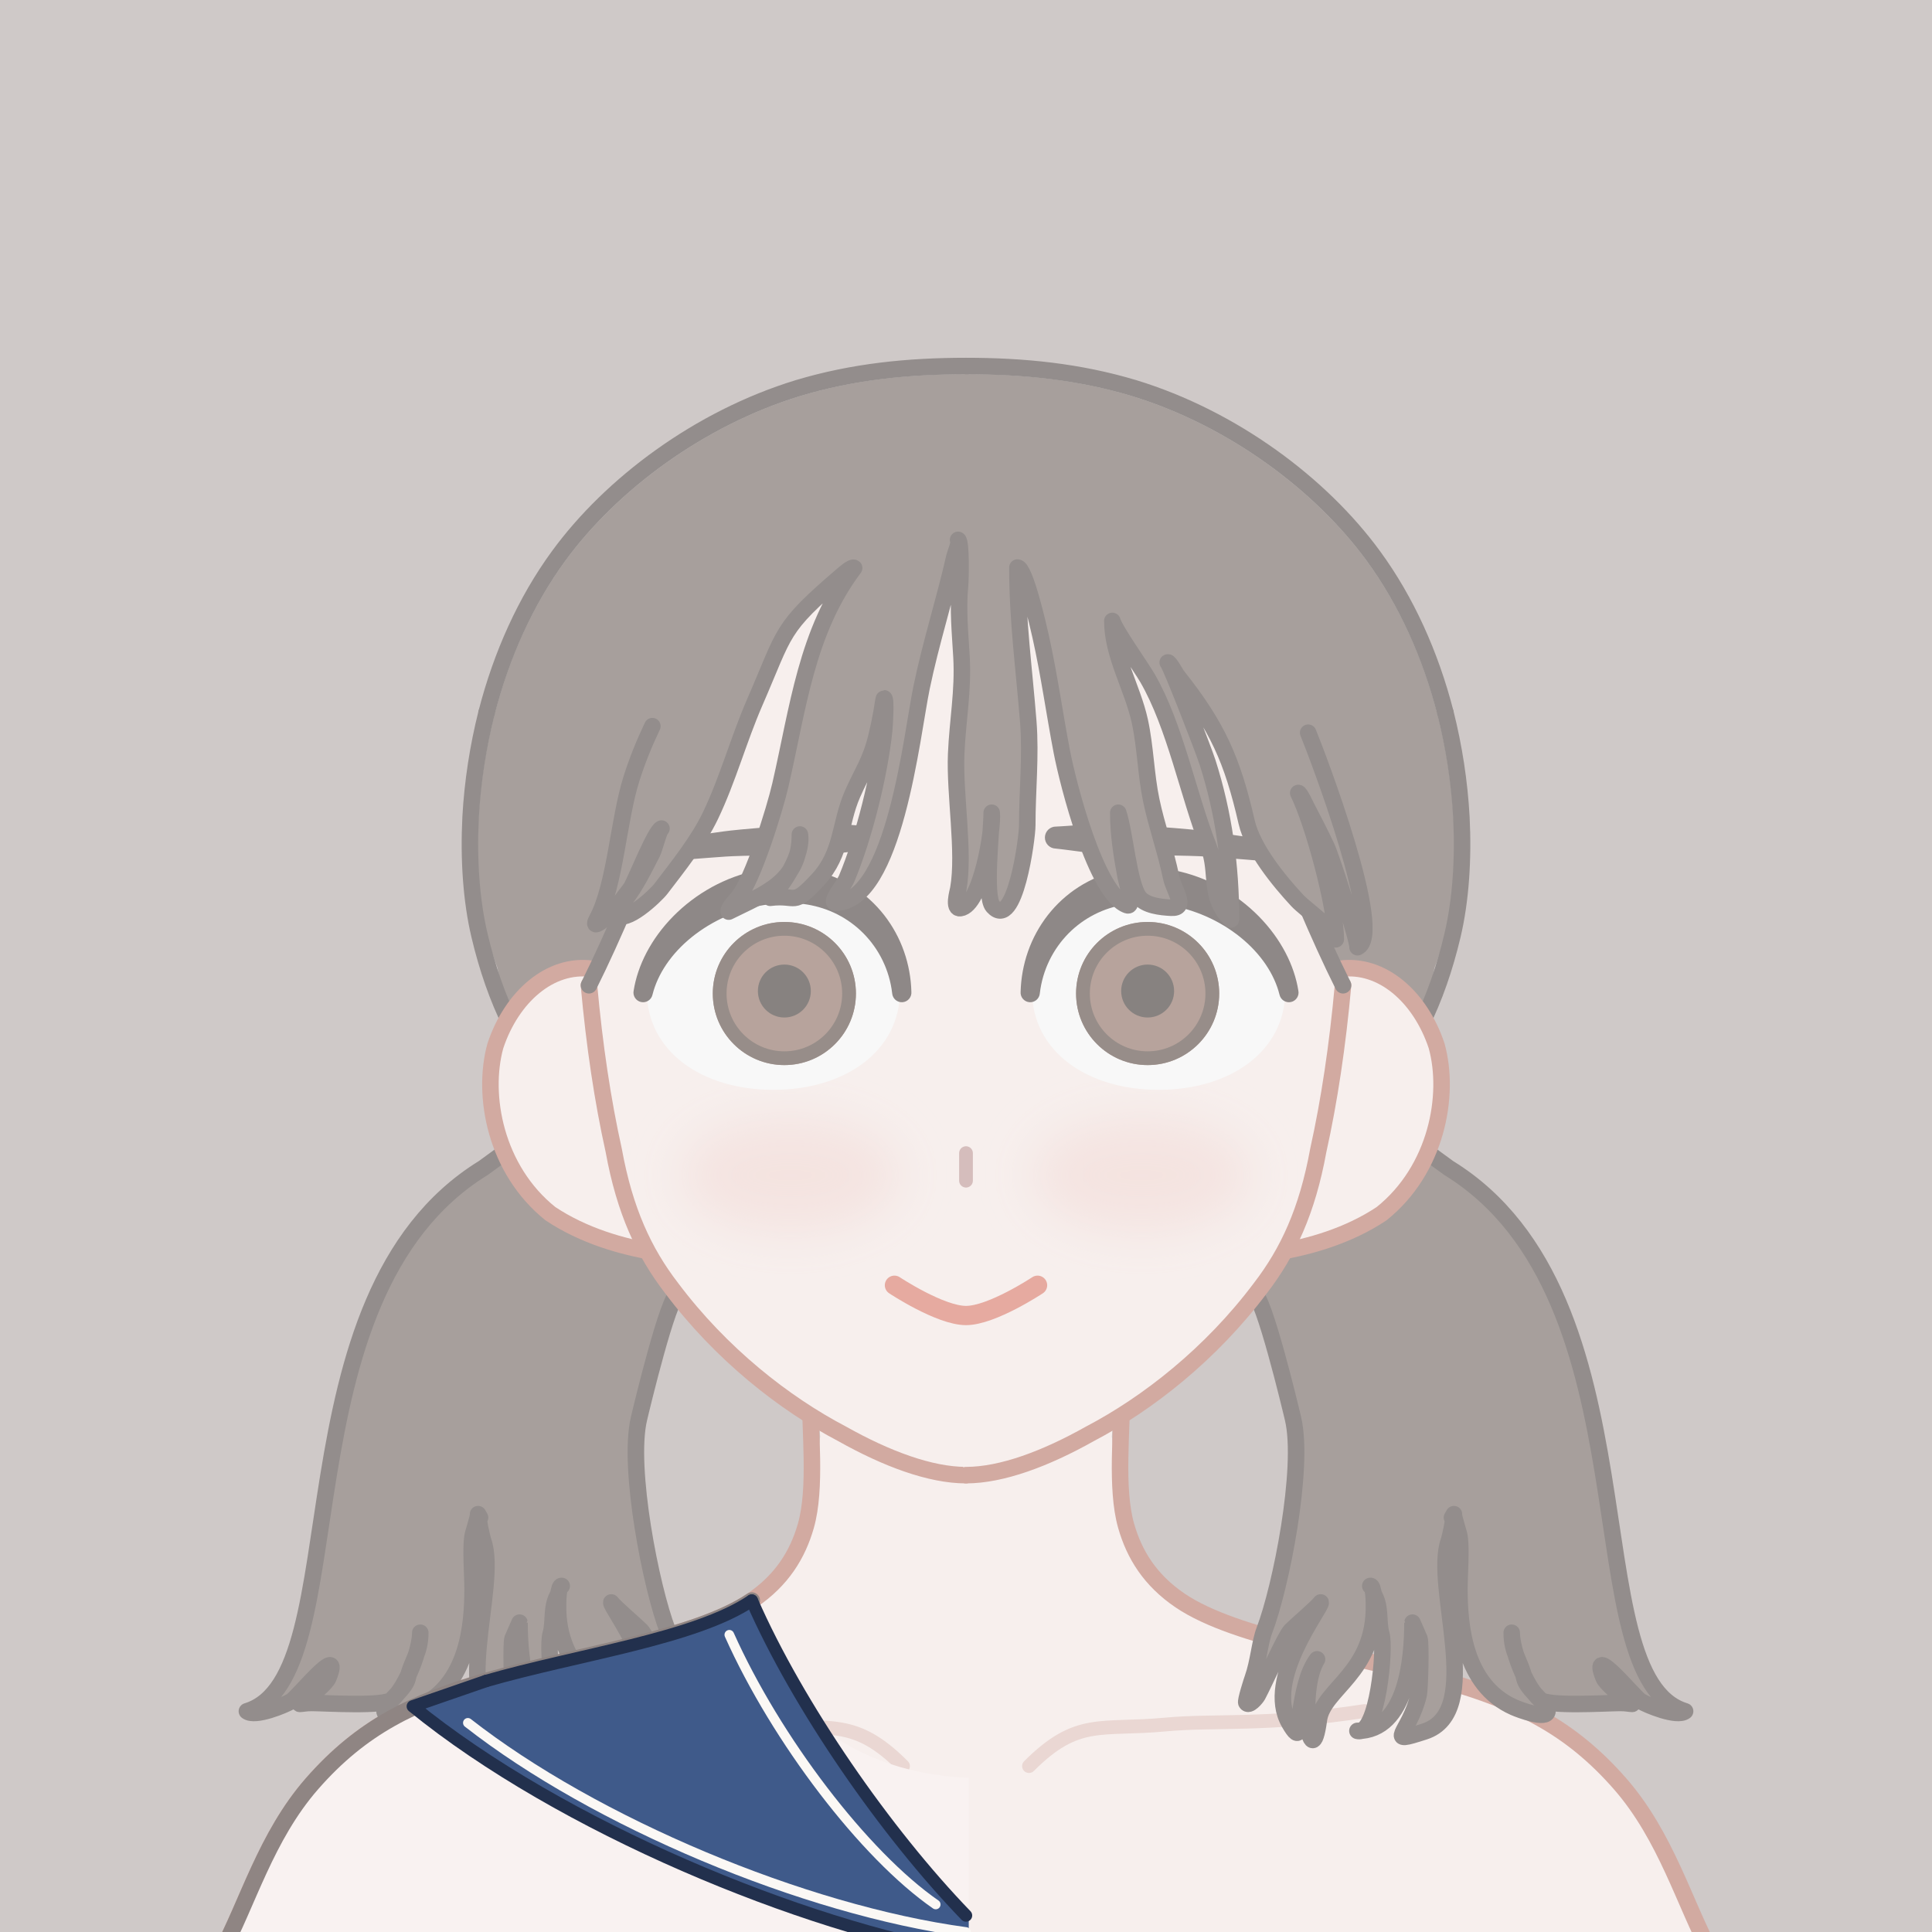
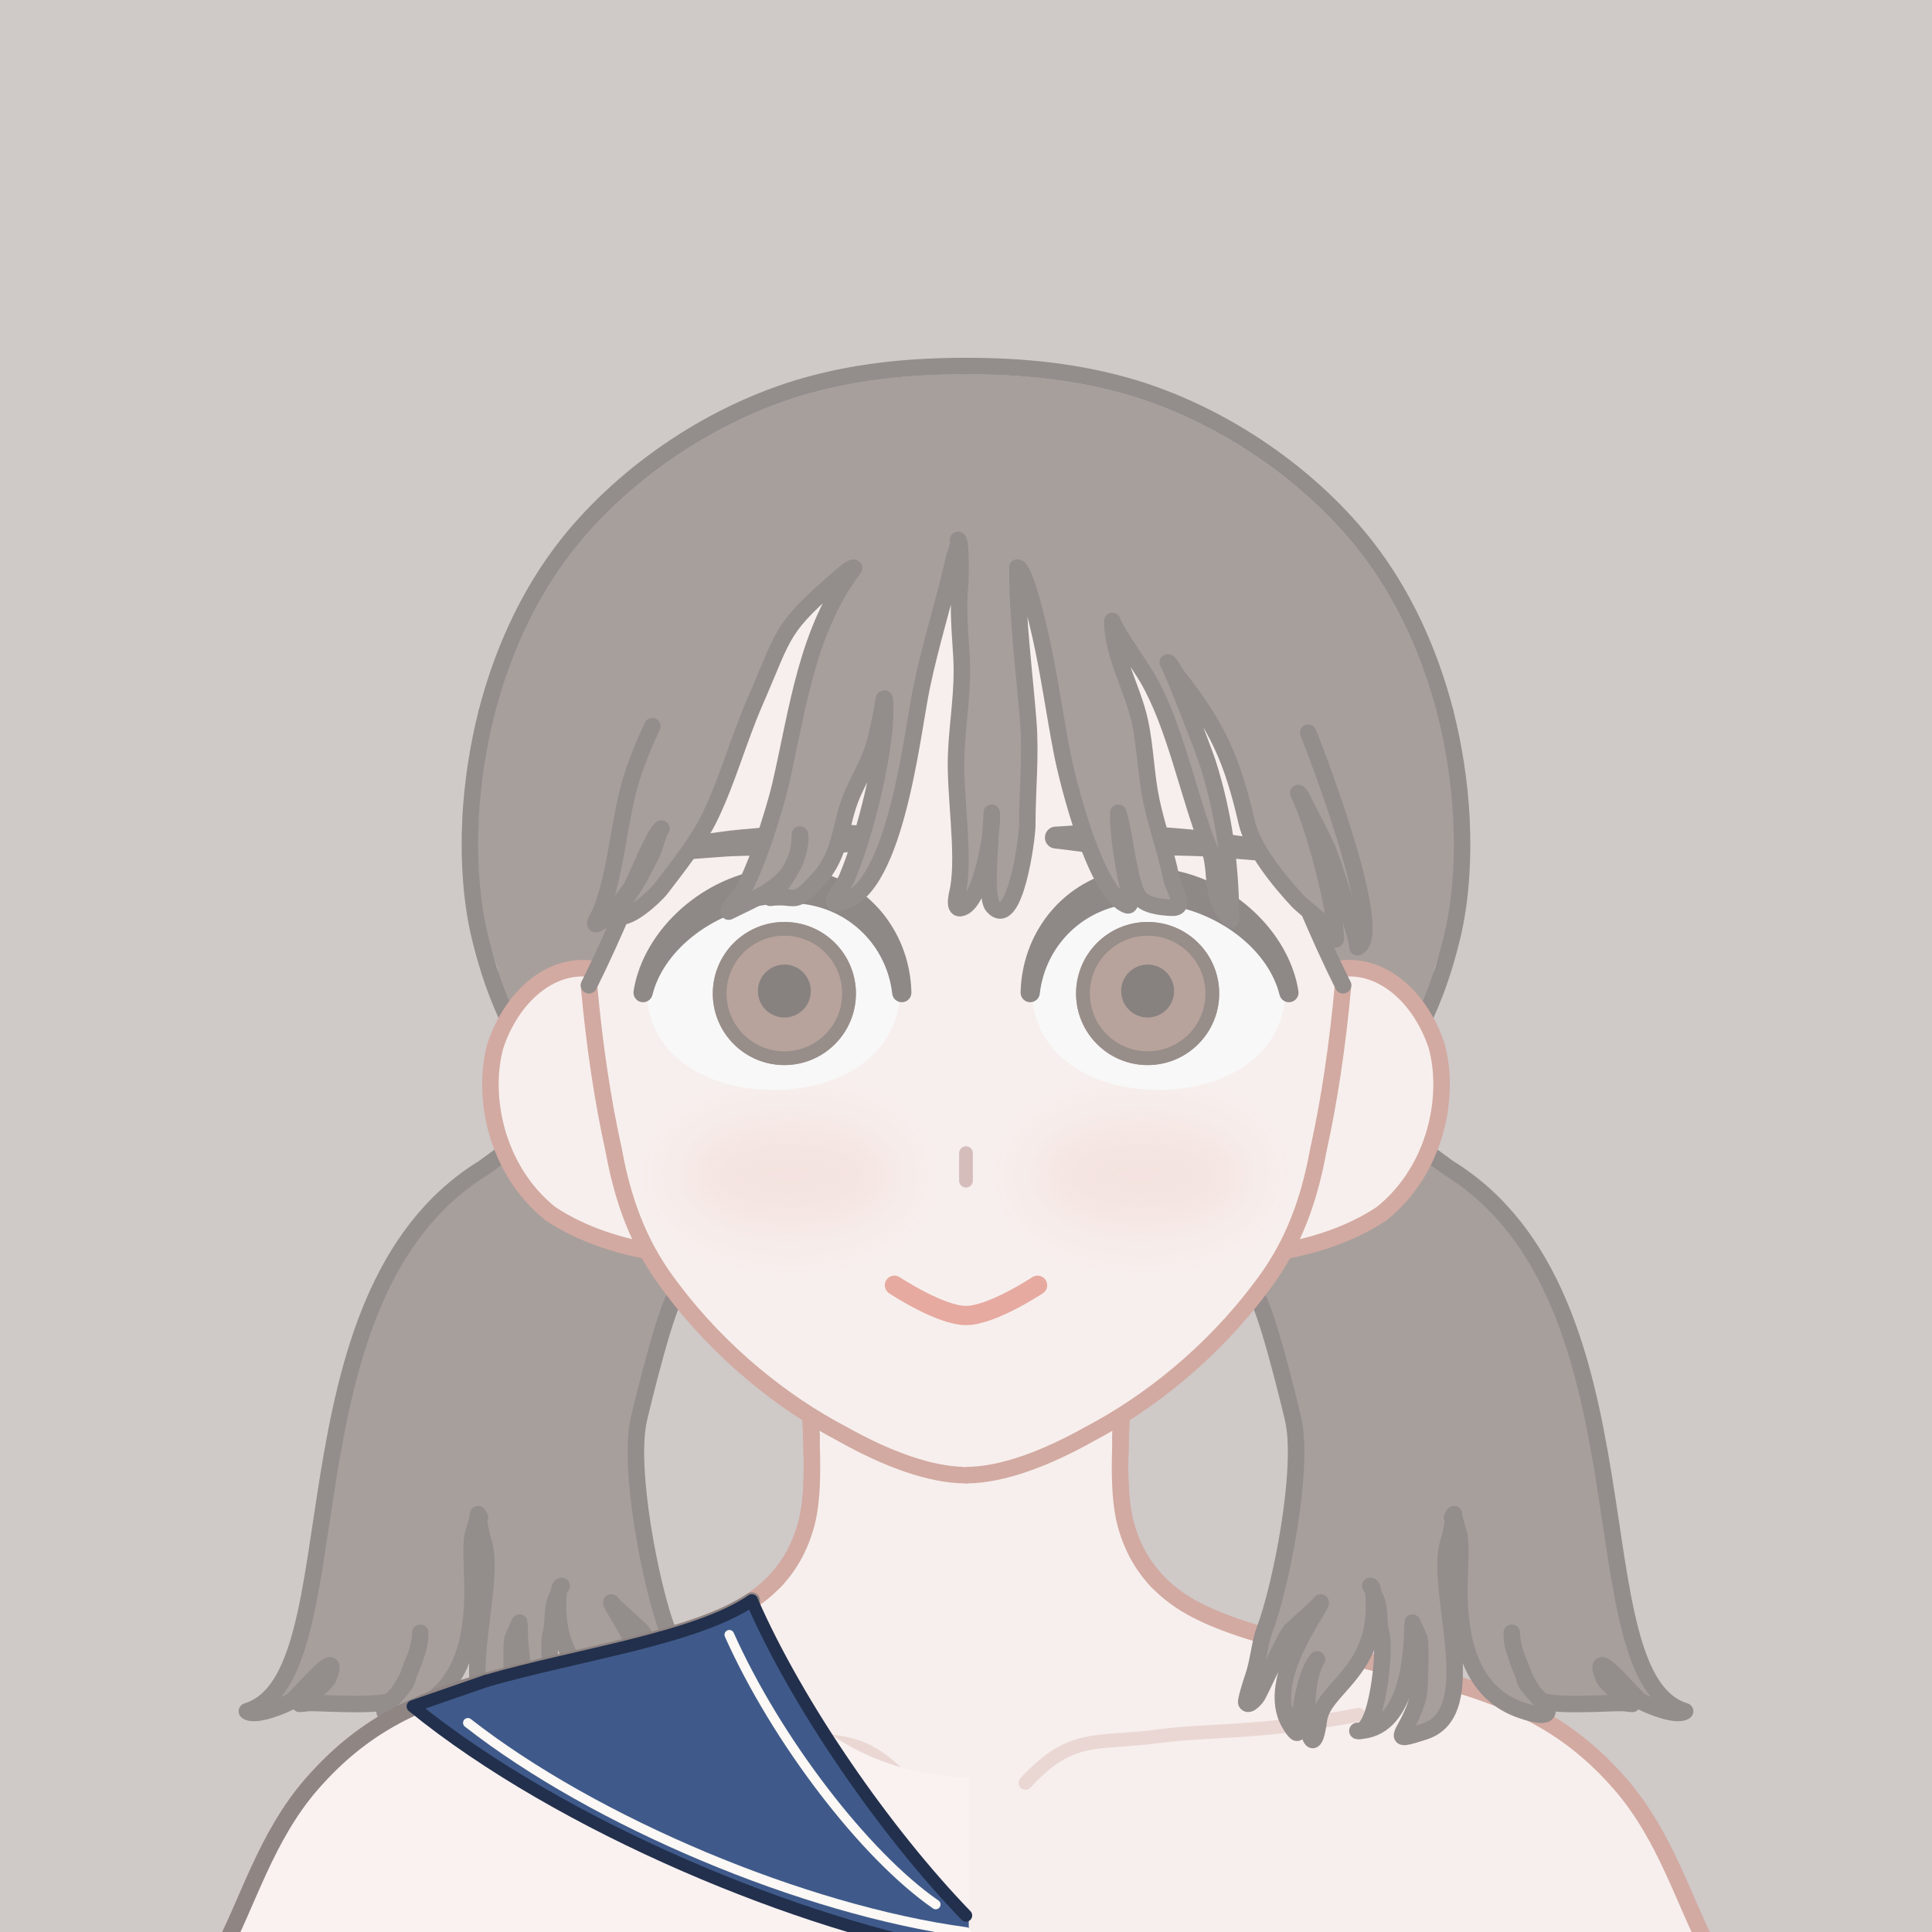
<svg xmlns="http://www.w3.org/2000/svg" width="702" height="702" viewBox="0 0 702 702">
  <g id="_ref">
    <g opacity="0.5">
      <defs>
        <clipPath id="makeup-blush-clip-path-31">
          <path d="M215.154 389.2 L359.154 389.2 L359.154 464.8 L215.154 464.8 Z" />
        </clipPath>
        <filter id="makeup-blush-filter-11" filterUnits="userSpaceOnUse" x="218.154" y="377" width="138" height="100" color-interpolation-filters="sRGB">
          <feGaussianBlur in="SourceGraphic" stdDeviation="9" color-interpolation-filters="linearRGB" />
        </filter>
        <clipPath id="cg-eye1">
          <path d="M242 360 C242 338 262 326 288 326 C314 326 334 338 334 360 C334 382 314 396 288 396 C262 396 242 382 242 360 Z" fill="#ffffff" />
        </clipPath>
      </defs>
      <rect width="702" height="702" fill="#ada19f" />
      <g data-layer="body">
        <g>
          <g>
            <path d="M296 490 L298 522 C293.615 554.385 304.615 564.885 259.333 589.667 L210.333 604.167 C118.615 622.385 119.615 639.385 96.5 675.5 L80.5 709 L352 712 L352 490 Z" fill="#fdeeea" />
            <path d="M80.177 709.772 C89.948 691.718 96.554 667.356 113.323 648.166 C131.428 627.449 150.416 618.37 176.588 610.801 C209.733 601.215 252.656 595.455 273.168 581.575 C284.163 574.134 289.86 564.776 292.817 554.408 C296.711 540.759 294.236 520.005 294.407 505.93 C294.426 504.332 294.448 497.885 294.448 490.885" fill="none" stroke="#b46352" stroke-width="6" stroke-linecap="round" stroke-linejoin="round" />
-             <path d="M206.199 621.718 C242.115 627.218 260.37 624.907 278.628 626.62 C302.176 628.831 310.481 624.084 328.115 641.718" fill="none" stroke="#b46352" stroke-width="5" stroke-linecap="round" opacity="0.35" />
+             <path d="M208.379 623.077 C244.052 629.981 262.383 628.387 280.56 630.815 C304.003 633.947 312.488 629.53 329.417 647.841" fill="none" stroke="#b46352" stroke-width="5" stroke-linecap="round" opacity="0.35" />
          </g>
        </g>
        <g transform="translate(702 0) scale(-1 1)">
          <g>
            <path d="M296 490 L298 522 C293.615 554.385 304.615 564.885 259.333 589.667 L210.333 604.167 C118.615 622.385 119.615 639.385 96.5 675.5 L80.5 709 L352 712 L352 490 Z" fill="#fdeeea" />
            <path d="M80.177 709.772 C89.948 691.718 96.554 667.356 113.323 648.166 C131.428 627.449 150.416 618.37 176.588 610.801 C209.733 601.215 252.656 595.455 273.168 581.575 C284.163 574.134 289.86 564.776 292.817 554.408 C296.711 540.759 294.236 520.005 294.407 505.93 C294.426 504.332 294.448 497.885 294.448 490.885" fill="none" stroke="#b46352" stroke-width="6" stroke-linecap="round" stroke-linejoin="round" />
-             <path d="M206.199 621.718 C242.115 627.218 260.37 624.907 278.628 626.62 C302.176 628.831 310.481 624.084 328.115 641.718" fill="none" stroke="#b46352" stroke-width="5" stroke-linecap="round" opacity="0.35" />
+             <path d="M208.379 623.077 C244.052 629.981 262.383 628.387 280.56 630.815 C304.003 633.947 312.488 629.53 329.417 647.841" fill="none" stroke="#b46352" stroke-width="5" stroke-linecap="round" opacity="0.35" />
+           </g>
+         </g>
+       </g>
+       <g data-layer="skinNeck">
+         <g>
+           <g>
+             <path d="M352 577.869 L352 490 L296 490 L298 522 C294.607 547.062 300.427 559.017 282.246 574.628" fill="#fdeeea" />
+             <path d="M281.339 574.764 C287.189 568.716 290.703 561.82 292.817 554.408 C296.711 540.759 294.236 520.005 294.407 505.93 C294.426 504.332 294.448 497.885 294.448 490.885" fill="none" stroke="#b46352" stroke-width="6" stroke-linecap="round" stroke-linejoin="round" />
+           </g>
+         </g>
+         <g transform="translate(702 0) scale(-1 1)">
+           <g>
+             <path d="M352 577.869 L352 490 L296 490 L298 522 C294.607 547.062 300.427 559.017 282.246 574.628" fill="#fdeeea" />
+             <path d="M281.339 574.764 C287.189 568.716 290.703 561.82 292.817 554.408 C296.711 540.759 294.236 520.005 294.407 505.93 C294.426 504.332 294.448 497.885 294.448 490.885" fill="none" stroke="#b46352" stroke-width="6" stroke-linecap="round" stroke-linejoin="round" />
          </g>
        </g>
      </g>
      <g data-layer="hairMid">
        <g>
          <g>
            <path d="M246.346 470.051 C252.058 457.884 251.33 448.199 243.07 434.669 C238.956 426.719 237.325 420.839 228.711 415.289 C206.623 401.069 195.92 409.499 175.625 424.389 C99.328 471.409 130.552 609.403 89.711 621.793 C92.696 624.063 103.403 619.583 105.822 618.153 C108.255 616.713 124.757 596.133 119.336 609.653 C118.582 611.533 113.631 615.683 111.427 617.133 C106.635 620.283 109.057 618.723 113.403 618.773 C118.927 618.823 139.489 620.153 142.388 617.583 C147.818 612.773 152.711 599.273 152.711 593.263 C152.711 600.773 149.385 603.763 148.149 609.773 C147.304 613.873 139.593 619.023 139.706 621.733 C139.843 625.043 149.803 621.283 151.883 620.363 C170.299 612.233 171.711 589.693 171.711 577.413 C171.711 572.163 170.979 563.063 171.67 558.353 C171.876 556.953 173.9 551.093 173.711 550.173 C173.96 550.589 174.197 551.005 174.421 551.422 L174.11 550.922 C173.439 551.258 175.192 558.829 175.579 559.922 C181.477 576.576 162.297 622.015 184.409 629.153 C199.261 633.947 190.038 630.137 186.546 615.971 C186.03 613.875 185.61 597.159 186.226 595.409 C186.446 594.785 188.796 589.666 188.777 589.589 C188.777 602.195 190.785 628.922 208.777 628.922 C201.455 630.753 198.534 598.933 200.068 593.773 C201.338 589.499 200.169 584.271 202.538 579.84 C203.243 578.52 203.238 576.081 204.11 576.256 C202.849 576.003 202.797 581.895 202.777 582.922 C202.285 607.842 221.252 613.552 222.777 624.922 C225.695 646.676 230.392 614.04 223.444 602.922 C227.157 607.873 228.466 615.721 229.444 621.589 C230.324 626.871 228.975 634.026 233.57 626.033 C242.692 610.164 221.67 584.015 222.11 582.256 C223.525 584.142 230.728 590.225 232.983 592.471 C235.024 594.505 242.514 611.398 245.016 616.038 C245.475 616.889 248.24 620.248 249.146 618.672 C249.502 618.052 247.263 611.007 246.804 609.719 C244.719 603.857 244.271 596.797 242.595 592.453 C236.61 576.947 227.965 533.366 232.163 515.515 C233.177 511.198 242.851 470.916 246.346 470.051 Z" fill="#5d4e48" stroke="#352a27" stroke-width="6" stroke-linecap="round" stroke-linejoin="round" />
          </g>
        </g>
        <g transform="translate(702 0) scale(-1 1)">
          <g>
            <path d="M246.346 470.051 C252.058 457.884 251.33 448.199 243.07 434.669 C238.956 426.719 237.325 420.839 228.711 415.289 C206.623 401.069 195.92 409.499 175.625 424.389 C99.328 471.409 130.552 609.403 89.711 621.793 C92.696 624.063 103.403 619.583 105.822 618.153 C108.255 616.713 124.757 596.133 119.336 609.653 C118.582 611.533 113.631 615.683 111.427 617.133 C106.635 620.283 109.057 618.723 113.403 618.773 C118.927 618.823 139.489 620.153 142.388 617.583 C147.818 612.773 152.711 599.273 152.711 593.263 C152.711 600.773 149.385 603.763 148.149 609.773 C147.304 613.873 139.593 619.023 139.706 621.733 C139.843 625.043 149.803 621.283 151.883 620.363 C170.299 612.233 171.711 589.693 171.711 577.413 C171.711 572.163 170.979 563.063 171.67 558.353 C171.876 556.953 173.9 551.093 173.711 550.173 C173.96 550.589 174.197 551.005 174.421 551.422 L174.11 550.922 C173.439 551.258 175.192 558.829 175.579 559.922 C181.477 576.576 162.297 622.015 184.409 629.153 C199.261 633.947 190.038 630.137 186.546 615.971 C186.03 613.875 185.61 597.159 186.226 595.409 C186.446 594.785 188.796 589.666 188.777 589.589 C188.777 602.195 190.785 628.922 208.777 628.922 C201.455 630.753 198.534 598.933 200.068 593.773 C201.338 589.499 200.169 584.271 202.538 579.84 C203.243 578.52 203.238 576.081 204.11 576.256 C202.849 576.003 202.797 581.895 202.777 582.922 C202.285 607.842 221.252 613.552 222.777 624.922 C225.695 646.676 230.392 614.04 223.444 602.922 C227.157 607.873 228.466 615.721 229.444 621.589 C230.324 626.871 228.975 634.026 233.57 626.033 C242.692 610.164 221.67 584.015 222.11 582.256 C223.525 584.142 230.728 590.225 232.983 592.471 C235.024 594.505 242.514 611.398 245.016 616.038 C245.475 616.889 248.24 620.248 249.146 618.672 C249.502 618.052 247.263 611.007 246.804 609.719 C244.719 603.857 244.271 596.797 242.595 592.453 C236.61 576.947 227.965 533.366 232.163 515.515 C233.177 511.198 242.851 470.916 246.346 470.051 Z" fill="#5d4e48" stroke="#352a27" stroke-width="6" stroke-linecap="round" stroke-linejoin="round" />
          </g>
        </g>
      </g>
      <g data-layer="hairBase">
        <g>
          <g>
            <path d="M352 381.448 L352 135.951 L351.016 135.951 C330.344 135.951 310.656 137.919 290.968 143.826 C255.53 154.654 224.03 178.279 205.327 203.873 C186.623 229.467 175.795 262.936 173.826 297.39 C172.842 317.077 174.811 336.765 180.717 351.531 C182.027 358.081 184.209 364.632 187.262 370.602 C187.365 370.682 201.168 393.038 203.562 396.448 C204.832 398.257 211.612 404.019 213.517 405.842 C223.248 415.153 227.833 417.061 239.562 423.948 C253.821 432.321 287.168 441.633 303.192 437.819 C328.028 431.907 350.54 430.17 351.074 398.222 C351.102 396.519 351.452 381.949 352 381.448 Z" fill="#5d4e48" />
          </g>
          <g>
            <path d="M351 133 C330 133 310 135 290 141 C254 152 222 176 203 202 C191 218.4 182.2 238 176.8 259" fill="none" stroke="#352a27" stroke-width="6" stroke-linecap="round" stroke-linejoin="round" />
          </g>
          <g>
            <path d="M176.8 259 C173.7 271.3 171.7 284.1 171 297 C170.247 312.067 171.196 327.134 174.275 340.064 C179.731 362.97 189.199 384.12 205.639 400.625 C218.159 413.194 231.61 422.103 248.042 428.491 C248.47 428.658 248.896 428.816 249.319 428.964 C252.635 430.122 260.334 430.818 262.896 432.282" fill="none" stroke="#352a27" stroke-width="6" stroke-linecap="round" stroke-linejoin="round" />
          </g>
        </g>
        <g transform="translate(702 0) scale(-1 1)">
          <g>
            <path d="M352 381.448 L352 135.951 L351.016 135.951 C330.344 135.951 310.656 137.919 290.968 143.826 C255.53 154.654 224.03 178.279 205.327 203.873 C186.623 229.467 175.795 262.936 173.826 297.39 C172.842 317.077 174.811 336.765 180.717 351.531 C182.027 358.081 184.209 364.632 187.262 370.602 C187.365 370.682 201.168 393.038 203.562 396.448 C204.832 398.257 211.612 404.019 213.517 405.842 C223.248 415.153 227.833 417.061 239.562 423.948 C253.821 432.321 287.168 441.633 303.192 437.819 C328.028 431.907 350.54 430.17 351.074 398.222 C351.102 396.519 351.452 381.949 352 381.448 Z" fill="#5d4e48" />
          </g>
          <g>
            <path d="M351 133 C330 133 310 135 290 141 C254 152 222 176 203 202 C191 218.4 182.2 238 176.8 259" fill="none" stroke="#352a27" stroke-width="6" stroke-linecap="round" stroke-linejoin="round" />
          </g>
          <g>
            <path d="M176.8 259 C173.7 271.3 171.7 284.1 171 297 C170.247 312.067 171.196 327.134 174.275 340.064 C179.731 362.97 189.199 384.12 205.639 400.625 C218.159 413.194 231.61 422.103 248.042 428.491 C248.47 428.658 248.896 428.816 249.319 428.964 C252.635 430.122 260.334 430.818 262.896 432.282" fill="none" stroke="#352a27" stroke-width="6" stroke-linecap="round" stroke-linejoin="round" />
          </g>
        </g>
      </g>
      <g data-layer="ear">
        <g>
          <g>
            <path d="M215 352 C200 350 186 362 180 380 C175 398 180 425 200 441 C212 449 226 453 238 455 L225 380 Z" fill="#fdeeea" />
            <path d="M215 352 C200 350 186 362 180 380 C175 398 180 425 200 441 C212 449 226 453 238 455" fill="none" stroke="#b46352" stroke-width="6" stroke-linecap="round" stroke-linejoin="round" />
          </g>
        </g>
        <g transform="translate(702 0) scale(-1 1)">
          <g>
            <path d="M215 352 C200 350 186 362 180 380 C175 398 180 425 200 441 C212 449 226 453 238 455 L225 380 Z" fill="#fdeeea" />
            <path d="M215 352 C200 350 186 362 180 380 C175 398 180 425 200 441 C212 449 226 453 238 455" fill="none" stroke="#b46352" stroke-width="6" stroke-linecap="round" stroke-linejoin="round" />
          </g>
        </g>
      </g>
      <g data-layer="face">
        <g>
          <g>
            <path d="M352 200 L351 200 C322 200 296 208 278 228 C262 246 250 272 240 298 C232 318 223 340 214 358 C216 380 219 400 223 418 C227 440 234 455 244 468 C262 492 285 510 306 521 C322 530 338 536 351 536 L352 536 Z" fill="#fdeeea" />
            <path d="M214 358 C216 380 219 400 223 418 C227 440 234 455 244 468 C262 492 285 510 306 521 C322 530 338 536 351 536" fill="none" stroke="#b46352" stroke-width="6" stroke-linecap="round" stroke-linejoin="round" />
          </g>
        </g>
        <g transform="translate(702 0) scale(-1 1)">
          <g>
            <path d="M352 200 L351 200 C322 200 296 208 278 228 C262 246 250 272 240 298 C232 318 223 340 214 358 C216 380 219 400 223 418 C227 440 234 455 244 468 C262 492 285 510 306 521 C322 530 338 536 351 536 L352 536 Z" fill="#fdeeea" />
            <path d="M214 358 C216 380 219 400 223 418 C227 440 234 455 244 468 C262 492 285 510 306 521 C322 530 338 536 351 536" fill="none" stroke="#b46352" stroke-width="6" stroke-linecap="round" stroke-linejoin="round" />
          </g>
        </g>
      </g>
      <g data-layer="makeup">
        <g>
          <g>
            <g clip-path="url(#makeup-blush-clip-path-31)">
              <g filter="url(#makeup-blush-filter-11)">
                <ellipse cx="287.154" cy="427" rx="40" ry="21" fill="#f3bfb8" opacity="0.5" />
              </g>
            </g>
          </g>
        </g>
        <g transform="translate(702 0) scale(-1 1)">
          <g>
            <g clip-path="url(#makeup-blush-clip-path-31)">
              <g filter="url(#makeup-blush-filter-11)">
                <ellipse cx="287.154" cy="427" rx="40" ry="21" fill="#f3bfb8" opacity="0.5" />
              </g>
            </g>
          </g>
        </g>
      </g>
      <g data-layer="mouth">
        <g>
          <path d="M351 419 L351 429" fill="none" stroke="#b98a88" stroke-width="5" stroke-linecap="round" />
        </g>
        <g>
          <path d="M325 467 C325 467 341.59 478 351 478 C360.41 478 377 467 377 467" fill="none" stroke="#dc6450" stroke-width="7" stroke-linecap="round" stroke-linejoin="round" />
        </g>
      </g>
      <g data-layer="eye">
        <g transform="translate(285 361) scale(1) translate(-292 -361)">
          <path d="M242 360 C242 338 262 326 288 326 C314 326 334 338 334 360 C334 382 314 396 288 396 C262 396 242 382 242 360 Z" fill="#ffffff" />
          <g clip-path="url(#cg-eye1)">
            <g transform="translate(292 361) scale(0.26)">
              <g transform="translate(-110 -110) scale(1)">
                <g>
                  <circle cx="110" cy="110" r="100" fill="#7e5647" />
                  <circle cx="110" cy="106.526" r="37" fill="#1e1410" />
                </g>
              </g>
            </g>
            <circle cx="292" cy="361" r="23.5" fill="none" stroke="#3e2a22" stroke-width="5" />
          </g>
          <g>
            <polygon points="237.252,359.897 237.551,358.24 237.883,356.76 237.941,356.513 238.406,354.792 238.803,353.526 238.951,353.061 239.578,351.317 239.962,350.368 240.28,349.584 241.058,347.862 241.344,347.294 241.925,346.127 242.867,344.408 242.928,344.314 243.885,342.708 244.617,341.579 244.985,341.016 246.164,339.343 246.569,338.814 247.417,337.698 248.568,336.29 248.745,336.08 250.15,334.489 250.84,333.764 251.624,332.938 253.169,331.426 253.251,331.357 254.778,329.959 255.664,329.208 256.451,328.542 258.188,327.176 258.338,327.071 259.976,325.871 260.978,325.193 261.816,324.627 263.713,323.445 263.884,323.351 265.648,322.334 266.723,321.768 267.619,321.299 269.636,320.333 269.832,320.251 271.687,319.443 272.839,318.994 273.747,318.642 275.844,317.917 276.12,317.835 277.977,317.271 279.259,316.935 280.089,316.72 282.225,316.252 282.674,316.172 284.386,315.867 285.904,315.658 286.538,315.572 288.676,315.367 289.401,315.327 290.829,315.25 292.642,315.226 293.004,315.221 295.029,315.28 296.147,315.36 297.018,315.423 298.974,315.649 299.642,315.754 300.899,315.956 302.839,316.351 303.092,316.412 304.736,316.824 306.239,317.271 306.592,317.373 308.418,318.001 309.548,318.446 310.23,318.713 311.993,319.495 312.749,319.869 313.708,320.347 315.391,321.276 315.82,321.534 317.035,322.277 318.624,323.341 318.745,323.424 320.158,324.467 321.316,325.4 321.654,325.667 323.091,326.923 323.903,327.696 324.47,328.235 325.79,329.602 326.297,330.172 327.055,331.028 328.256,332.499 328.49,332.806 329.392,334.018 330.352,335.425 330.465,335.582 331.471,337.186 332.122,338.33 332.409,338.828 333.281,340.508 333.67,341.338 334.08,342.214 334.808,343.949 334.992,344.434 335.468,345.715 336.057,347.505 336.088,347.599 336.571,349.304 336.901,350.668 337.014,351.126 337.388,352.973 337.543,353.928 337.688,354.817 337.915,356.668 337.962,357.21 338.072,358.537 338.153,360.357 338.146,361.044 338.006,361.715 337.737,362.346 337.35,362.913 336.861,363.394 336.286,363.769 335.65,364.026 334.976,364.153 334.29,364.146 333.618,364.006 332.987,363.737 332.42,363.35 331.94,362.861 331.564,362.286 331.308,361.65 331.18,360.976 330.952,359.311 330.741,358.141 330.667,357.75 330.321,356.221 330.125,355.498 329.911,354.712 329.435,353.212 329.326,352.918 328.903,351.751 328.295,350.262 328.289,350.247 332.186,348.915 328.346,350.404 327.667,348.922 327.122,347.855 326.963,347.551 326.209,346.222 325.793,345.553 325.404,344.931 324.546,343.673 324.313,343.364 323.644,342.461 322.641,341.211 326.581,338.437 322.758,341.37 322.695,341.298 321.707,340.166 320.806,339.215 320.678,339.088 319.611,338.057 318.914,337.435 318.503,337.07 317.368,336.138 316.918,335.8 316.202,335.257 315.002,334.422 314.826,334.316 313.769,333.636 312.455,332.862 312.429,332.847 315.575,328.126 312.628,332.973 311.255,332.235 310.187,331.716 309.949,331.605 308.63,331.03 307.86,330.729 307.304,330.513 305.949,330.043 305.483,329.903 304.56,329.62 303.179,329.254 303.067,329.233 301.785,328.941 300.369,328.674 300.36,328.676 298.901,328.459 297.886,328.344 297.468,328.298 296.013,328.186 295.393,328.162 294.522,328.124 292.996,328.113 292.886,328.117 291.308,328.156 290.115,328.224 289.625,328.251 287.955,328.397 287.555,328.445 286.26,328.598 284.767,328.824 284.542,328.856 282.84,329.164 282.225,329.296 281.147,329.526 279.48,329.94 279.412,329.953 277.697,330.432 276.975,330.658 276,330.962 274.294,331.56 274.289,331.557 272.589,332.208 271.847,332.519 270.917,332.909 269.253,333.675 269.166,333.715 266.483,328.557 269.341,333.62 267.607,334.487 266.89,334.872 265.995,335.352 264.409,336.278 264.333,336.322 261.3,331.723 264.49,336.215 262.858,337.24 262.157,337.711 261.347,338.255 259.821,339.363 259.808,339.373 256.523,335.37 259.946,339.255 258.454,340.418 257.716,341.032 257.083,341.559 255.762,342.739 255.685,342.806 254.501,343.949 253.647,344.833 253.301,345.188 252.159,346.459 251.834,346.845 251.082,347.752 250.048,349.104 250.03,349.127 246.472,346.733 250.12,348.988 249.134,350.389 248.514,351.347 248.254,351.743 247.457,353.088 247.132,353.691 246.724,354.451 246.056,355.833 245.922,356.135 245.462,357.208 244.942,358.578 244.909,358.668 244.488,359.962 244.081,361.436 243.865,362.087 243.527,362.684 243.078,363.203 242.537,363.625 241.924,363.933 241.262,364.116 240.578,364.166 239.897,364.081 239.246,363.865 238.649,363.527 238.13,363.078 237.708,362.537 237.4,361.924 237.218,361.262 237.168,360.578" fill="#2b201d" />
          </g>
        </g>
        <g transform="translate(702 0) scale(-1 1)">
          <g transform="translate(285 361) scale(1) translate(-292 -361)">
            <path d="M242 360 C242 338 262 326 288 326 C314 326 334 338 334 360 C334 382 314 396 288 396 C262 396 242 382 242 360 Z" fill="#ffffff" />
            <g clip-path="url(#cg-eye1)">
              <g transform="translate(292 361) scale(0.26)">
                <g transform="translate(-110 -110) scale(1)">
                  <g>
                    <circle cx="110" cy="110" r="100" fill="#7e5647" />
                    <circle cx="110" cy="106.526" r="37" fill="#1e1410" />
                  </g>
                </g>
              </g>
              <circle cx="292" cy="361" r="23.5" fill="none" stroke="#3e2a22" stroke-width="5" />
            </g>
            <g>
              <polygon points="237.252,359.897 237.551,358.24 237.883,356.76 237.941,356.513 238.406,354.792 238.803,353.526 238.951,353.061 239.578,351.317 239.962,350.368 240.28,349.584 241.058,347.862 241.344,347.294 241.925,346.127 242.867,344.408 242.928,344.314 243.885,342.708 244.617,341.579 244.985,341.016 246.164,339.343 246.569,338.814 247.417,337.698 248.568,336.29 248.745,336.08 250.15,334.489 250.84,333.764 251.624,332.938 253.169,331.426 253.251,331.357 254.778,329.959 255.664,329.208 256.451,328.542 258.188,327.176 258.338,327.071 259.976,325.871 260.978,325.193 261.816,324.627 263.713,323.445 263.884,323.351 265.648,322.334 266.723,321.768 267.619,321.299 269.636,320.333 269.832,320.251 271.687,319.443 272.839,318.994 273.747,318.642 275.844,317.917 276.12,317.835 277.977,317.271 279.259,316.935 280.089,316.72 282.225,316.252 282.674,316.172 284.386,315.867 285.904,315.658 286.538,315.572 288.676,315.367 289.401,315.327 290.829,315.25 292.642,315.226 293.004,315.221 295.029,315.28 296.147,315.36 297.018,315.423 298.974,315.649 299.642,315.754 300.899,315.956 302.839,316.351 303.092,316.412 304.736,316.824 306.239,317.271 306.592,317.373 308.418,318.001 309.548,318.446 310.23,318.713 311.993,319.495 312.749,319.869 313.708,320.347 315.391,321.276 315.82,321.534 317.035,322.277 318.624,323.341 318.745,323.424 320.158,324.467 321.316,325.4 321.654,325.667 323.091,326.923 323.903,327.696 324.47,328.235 325.79,329.602 326.297,330.172 327.055,331.028 328.256,332.499 328.49,332.806 329.392,334.018 330.352,335.425 330.465,335.582 331.471,337.186 332.122,338.33 332.409,338.828 333.281,340.508 333.67,341.338 334.08,342.214 334.808,343.949 334.992,344.434 335.468,345.715 336.057,347.505 336.088,347.599 336.571,349.304 336.901,350.668 337.014,351.126 337.388,352.973 337.543,353.928 337.688,354.817 337.915,356.668 337.962,357.21 338.072,358.537 338.153,360.357 338.146,361.044 338.006,361.715 337.737,362.346 337.35,362.913 336.861,363.394 336.286,363.769 335.65,364.026 334.976,364.153 334.29,364.146 333.618,364.006 332.987,363.737 332.42,363.35 331.94,362.861 331.564,362.286 331.308,361.65 331.18,360.976 330.952,359.311 330.741,358.141 330.667,357.75 330.321,356.221 330.125,355.498 329.911,354.712 329.435,353.212 329.326,352.918 328.903,351.751 328.295,350.262 328.289,350.247 332.186,348.915 328.346,350.404 327.667,348.922 327.122,347.855 326.963,347.551 326.209,346.222 325.793,345.553 325.404,344.931 324.546,343.673 324.313,343.364 323.644,342.461 322.641,341.211 326.581,338.437 322.758,341.37 322.695,341.298 321.707,340.166 320.806,339.215 320.678,339.088 319.611,338.057 318.914,337.435 318.503,337.07 317.368,336.138 316.918,335.8 316.202,335.257 315.002,334.422 314.826,334.316 313.769,333.636 312.455,332.862 312.429,332.847 315.575,328.126 312.628,332.973 311.255,332.235 310.187,331.716 309.949,331.605 308.63,331.03 307.86,330.729 307.304,330.513 305.949,330.043 305.483,329.903 304.56,329.62 303.179,329.254 303.067,329.233 301.785,328.941 300.369,328.674 300.36,328.676 298.901,328.459 297.886,328.344 297.468,328.298 296.013,328.186 295.393,328.162 294.522,328.124 292.996,328.113 292.886,328.117 291.308,328.156 290.115,328.224 289.625,328.251 287.955,328.397 287.555,328.445 286.26,328.598 284.767,328.824 284.542,328.856 282.84,329.164 282.225,329.296 281.147,329.526 279.48,329.94 279.412,329.953 277.697,330.432 276.975,330.658 276,330.962 274.294,331.56 274.289,331.557 272.589,332.208 271.847,332.519 270.917,332.909 269.253,333.675 269.166,333.715 266.483,328.557 269.341,333.62 267.607,334.487 266.89,334.872 265.995,335.352 264.409,336.278 264.333,336.322 261.3,331.723 264.49,336.215 262.858,337.24 262.157,337.711 261.347,338.255 259.821,339.363 259.808,339.373 256.523,335.37 259.946,339.255 258.454,340.418 257.716,341.032 257.083,341.559 255.762,342.739 255.685,342.806 254.501,343.949 253.647,344.833 253.301,345.188 252.159,346.459 251.834,346.845 251.082,347.752 250.048,349.104 250.03,349.127 246.472,346.733 250.12,348.988 249.134,350.389 248.514,351.347 248.254,351.743 247.457,353.088 247.132,353.691 246.724,354.451 246.056,355.833 245.922,356.135 245.462,357.208 244.942,358.578 244.909,358.668 244.488,359.962 244.081,361.436 243.865,362.087 243.527,362.684 243.078,363.203 242.537,363.625 241.924,363.933 241.262,364.116 240.578,364.166 239.897,364.081 239.246,363.865 238.649,363.527 238.13,363.078 237.708,362.537 237.4,361.924 237.218,361.262 237.168,360.578" fill="#2b201d" />
            </g>
          </g>
        </g>
      </g>
      <g data-layer="hairLine">
        <g>
          <g>
            <path d="M351 200 C322 200 296 208 278 228 C262 246 250 272 240 298 C232 318 223 340 214 358" fill="none" stroke="#352a27" stroke-width="6" stroke-linecap="round" stroke-linejoin="round" />
          </g>
        </g>
        <g transform="translate(702 0) scale(-1 1)">
          <g>
            <path d="M351 200 C322 200 296 208 278 228 C262 246 250 272 240 298 C232 318 223 340 214 358" fill="none" stroke="#352a27" stroke-width="6" stroke-linecap="round" stroke-linejoin="round" />
          </g>
        </g>
      </g>
      <g data-layer="brow">
        <g>
          <g transform="translate(-7 0)">
            <g>
              <g>
                <path d="M251.563 304.691 L255.184 304.191 L258.804 303.682 L262.422 303.165 L264.202 302.909 L266.052 302.647 L269.671 302.131 L269.885 302.102 L272.476 301.783 L273.478 301.681 L276.448 301.377 L277.18 301.313 L280.822 300.993 L282.158 300.878 L284.513 300.7 L288.158 300.433 L290.032 300.3 L291.841 300.188 L295.489 299.974 L299.137 299.777 L300.11 299.728 L302.817 299.614 L306.468 299.48 L307.714 299.451 L308.96 299.444 L310.208 299.458 L311.456 299.489 L312.704 299.536 L312.854 299.541 L313.976 299.599 L315.225 299.674 L316.474 299.757 L317.723 299.845 L318.973 299.935 L320.222 300.025 L321.471 300.113 L322.72 300.195 L323.969 300.27 L325.218 300.335 L326 300.389 L326.757 300.595 L327.459 300.945 L328.079 301.424 L328.594 302.016 L328.983 302.696 L329.232 303.44 L329.332 304.218 L329.277 305 L329.072 305.757 L328.722 306.459 L328.242 307.079 L327.651 307.594 L326.97 307.983 L326.227 308.232 L325.449 308.332 L324.206 308.469 L322.964 308.615 L321.721 308.77 L320.479 308.93 L319.237 309.092 L317.995 309.254 L316.753 309.414 L315.511 309.568 L314.268 309.715 L313.174 309.837 L313.048 309.852 L311.806 309.982 L310.563 310.096 L309.319 310.193 L308.075 310.27 L306.83 310.324 L303.178 310.433 L300.499 310.499 L299.554 310.524 L295.901 310.61 L292.247 310.679 L290.471 310.706 L288.629 310.744 L284.975 310.81 L282.661 310.845 L281.367 310.876 L277.713 310.959 L277.043 310.972 L274.124 311.073 L273.212 311.102 L270.782 311.231 L270.649 311.24 L267.003 311.504 L265.15 311.639 L263.368 311.774 L259.724 312.055 L256.08 312.344 L252.437 312.643 L251.653 312.652 L250.882 312.507 L250.154 312.215 L249.497 311.787 L248.937 311.239 L248.494 310.592 L248.186 309.871 L248.024 309.103 L248.015 308.319 L248.159 307.549 L248.451 306.821 L248.88 306.164 L249.428 305.603 L250.075 305.16 L250.796 304.852 Z" fill="#352a27" />
              </g>
            </g>
          </g>
        </g>
        <g transform="translate(702 0) scale(-1 1)">
          <g transform="translate(-7 0)">
            <g>
              <g>
                <path d="M251.563 304.691 L255.184 304.191 L258.804 303.682 L262.422 303.165 L264.202 302.909 L266.052 302.647 L269.671 302.131 L269.885 302.102 L272.476 301.783 L273.478 301.681 L276.448 301.377 L277.18 301.313 L280.822 300.993 L282.158 300.878 L284.513 300.7 L288.158 300.433 L290.032 300.3 L291.841 300.188 L295.489 299.974 L299.137 299.777 L300.11 299.728 L302.817 299.614 L306.468 299.48 L307.714 299.451 L308.96 299.444 L310.208 299.458 L311.456 299.489 L312.704 299.536 L312.854 299.541 L313.976 299.599 L315.225 299.674 L316.474 299.757 L317.723 299.845 L318.973 299.935 L320.222 300.025 L321.471 300.113 L322.72 300.195 L323.969 300.27 L325.218 300.335 L326 300.389 L326.757 300.595 L327.459 300.945 L328.079 301.424 L328.594 302.016 L328.983 302.696 L329.232 303.44 L329.332 304.218 L329.277 305 L329.072 305.757 L328.722 306.459 L328.242 307.079 L327.651 307.594 L326.97 307.983 L326.227 308.232 L325.449 308.332 L324.206 308.469 L322.964 308.615 L321.721 308.77 L320.479 308.93 L319.237 309.092 L317.995 309.254 L316.753 309.414 L315.511 309.568 L314.268 309.715 L313.174 309.837 L313.048 309.852 L311.806 309.982 L310.563 310.096 L309.319 310.193 L308.075 310.27 L306.83 310.324 L303.178 310.433 L300.499 310.499 L299.554 310.524 L295.901 310.61 L292.247 310.679 L290.471 310.706 L288.629 310.744 L284.975 310.81 L282.661 310.845 L281.367 310.876 L277.713 310.959 L277.043 310.972 L274.124 311.073 L273.212 311.102 L270.782 311.231 L270.649 311.24 L267.003 311.504 L265.15 311.639 L263.368 311.774 L259.724 312.055 L256.08 312.344 L252.437 312.643 L251.653 312.652 L250.882 312.507 L250.154 312.215 L249.497 311.787 L248.937 311.239 L248.494 310.592 L248.186 309.871 L248.024 309.103 L248.015 308.319 L248.159 307.549 L248.451 306.821 L248.88 306.164 L249.428 305.603 L250.075 305.16 L250.796 304.852 Z" fill="#352a27" />
              </g>
            </g>
          </g>
        </g>
      </g>
      <g data-layer="hairFront">
        <g>
          <path d="M305.733 186.817 C294.238 185.54 240.866 243.136 241.784 255.077 C240.674 255.077 237.645 262.575 237.04 263.852 C234.006 270.261 231.637 276.089 229.473 282.854 C224.722 297.701 223.528 321.784 216.907 333.952 C213.407 340.387 226.108 328.123 227.076 326.931 C230.866 322.261 234.236 315.291 237.026 309.901 C237.795 308.414 239.601 301.249 240.347 301.062 C238.166 301.789 231.236 319.065 229.51 322.228 C228.435 324.198 222.587 330.215 224.114 332.172 C227.041 335.923 238.104 325.612 240.196 322.868 C246.435 314.684 253.72 305.622 258.158 296.348 C264.504 283.087 268.361 268.689 274.232 255.207 C285.615 229.07 283.667 227.563 306.559 207.951 C307.048 207.532 310.213 204.734 310.855 205.376 C293.499 228.518 289.976 257.37 283.538 285.296 C281.488 294.185 273.607 319.587 268.207 326.141 C267.544 326.945 264.43 330.199 264.777 331.241 C277.93 324.664 290.644 320.536 290.644 303.218 C291.831 310.342 284.732 321.345 279.866 326.211 C289.86 324.962 287.816 329.767 297.21 319.63 C306.148 309.986 304.963 299.465 309.748 288.529 C313.292 280.43 316.178 276.925 318.446 267.693 C319.185 264.684 319.812 261.647 320.355 258.597 C320.424 258.212 321.049 253.73 321.241 253.739 C322.041 253.778 321.459 263.522 321.267 265.378 C319.582 281.592 313.948 304.242 307.629 319.276 C306.566 321.805 301.179 328.09 303.757 328.022 C325.032 327.462 331.26 267.224 334.852 249.846 C338.256 233.382 343.222 218.146 346.833 202.12 C347.04 201.199 348.955 196.711 348.126 196.158 C349.332 196.882 349.042 210.643 348.838 212.748 C347.986 221.541 348.873 229.957 349.364 238.732 C350.059 251.146 347.934 261.835 347.429 273.987 C346.822 288.613 350.548 309.592 348.214 322.887 C348.019 323.996 346.115 330.372 348.956 329.987 C356.523 328.961 360.983 301.091 360.341 295.314 C360.341 301.626 357.532 325.715 360.781 329.339 C368.735 338.212 373.266 304.663 373.26 299.881 C373.244 287.329 374.612 274.748 373.625 262.205 C372.119 243.085 369.682 225.736 369.682 206.217 C372.447 206.217 377.315 227.653 378.113 231.217 C381.227 245.136 383.138 259.223 385.834 273.211 C388.027 284.591 398.193 324.903 409.55 328.915 C412.213 329.855 409.257 319.897 409.014 318.59 C407.58 310.88 406.327 303.174 406.327 295.314 C408.779 302.672 410.148 320.777 413.814 325.876 C416.14 329.11 421.92 329.642 425.582 329.831 C431.62 330.142 426.496 323.463 425.524 318.748 C423.574 309.293 420.279 300.128 418.333 290.862 C416.338 281.36 416.222 271.498 414.15 262.002 C411.517 249.936 404.171 238.046 404.171 225.617 C405.173 229.13 414.446 242.077 416.925 246.355 C427.031 263.799 431.618 288.458 439.142 307.65 C442.904 317.245 438.783 325.616 447.282 334.115 C447.282 314.589 444.715 295.595 438.753 276.97 C437.283 272.379 425.183 241.242 424.29 240.706 C424.807 240.319 427.309 244.95 427.741 245.494 C442.366 263.88 447.776 276.073 452.977 298.72 C455.206 308.428 464.679 320.01 471.403 327.241 C474.338 330.396 485.364 338.029 485.364 341.3 C485.364 329.474 477.065 298.835 471.712 288.129 C472.243 287.864 474.524 292.787 474.638 293.005 C477.16 297.83 479.675 302.689 481.992 307.615 C484.148 312.198 493.676 342.547 493.268 344.174 C503.573 339.594 488.121 298.181 484.828 290.231 C478.386 274.676 474.483 257.911 467.253 242.781 C465.382 238.865 451.556 218.197 449.438 218.432 C447.864 219.831 447.717 219.032 447.38 217.507 C446.158 211.982 429.112 200.262 424.29 195.439 L425.008 195.439" fill="#5d4e48" />
          <path d="M237.04 263.852 C234.006 270.261 231.637 276.089 229.473 282.854 C224.722 297.701 223.528 321.784 216.907 333.952 C213.407 340.387 226.108 328.123 227.076 326.931 C230.866 322.261 234.236 315.291 237.026 309.901 C237.795 308.414 239.601 301.249 240.347 301.062 C238.166 301.789 231.236 319.065 229.51 322.228 C228.435 324.198 222.587 330.215 224.114 332.172 C227.041 335.923 238.104 325.612 240.196 322.868 C246.435 314.684 253.72 305.622 258.158 296.348 C264.504 283.087 268.361 268.689 274.232 255.207 C285.615 229.07 283.167 228.563 306.059 208.951 C306.548 208.532 309.713 205.734 310.355 206.376 C292.999 229.518 289.976 257.37 283.538 285.296 C281.488 294.185 273.607 319.587 268.207 326.141 C267.544 326.945 264.43 330.199 264.777 331.241 C277.93 324.664 290.644 320.536 290.644 303.218 C291.831 310.342 284.732 321.345 279.866 326.211 C289.86 324.962 287.816 329.767 297.21 319.63 C306.148 309.986 304.963 299.465 309.748 288.529 C313.292 280.43 316.178 276.925 318.446 267.693 C319.185 264.684 319.812 261.647 320.355 258.597 C320.424 258.212 321.049 253.73 321.241 253.739 C322.041 253.778 321.459 263.522 321.267 265.378 C319.582 281.592 313.948 304.242 307.629 319.276 C306.566 321.805 301.179 328.09 303.757 328.022 C325.032 327.462 331.26 267.224 334.852 249.846 C338.256 233.382 343.222 218.146 346.833 202.12 C347.04 201.199 348.955 196.711 348.126 196.158 C349.332 196.882 349.042 210.643 348.838 212.748 C347.986 221.541 348.873 229.957 349.364 238.732 C350.059 251.146 347.934 261.835 347.429 273.987 C346.822 288.613 350.548 309.592 348.214 322.887 C348.019 323.996 346.115 330.372 348.956 329.987 C356.523 328.961 360.983 301.091 360.341 295.314 C360.341 301.626 357.532 325.715 360.781 329.339 C368.735 338.212 373.266 304.663 373.26 299.881 C373.244 287.329 374.612 274.748 373.625 262.205 C372.119 243.085 369.682 225.736 369.682 206.217 C372.447 206.217 377.315 227.653 378.113 231.217 C381.227 245.136 383.138 259.223 385.834 273.211 C388.027 284.591 398.193 324.903 409.55 328.915 C412.213 329.855 409.257 319.897 409.014 318.59 C407.58 310.88 406.327 303.174 406.327 295.314 C408.779 302.672 410.148 320.777 413.814 325.876 C416.14 329.11 421.92 329.642 425.582 329.831 C431.62 330.142 426.496 323.463 425.524 318.748 C423.574 309.293 420.279 300.128 418.333 290.862 C416.338 281.36 416.222 271.498 414.15 262.002 C411.517 249.936 404.171 238.046 404.171 225.617 C405.173 229.13 414.446 242.077 416.925 246.355 C427.031 263.799 431.618 288.458 439.142 307.65 C442.904 317.245 438.783 325.616 447.282 334.115 C447.282 314.589 444.715 295.595 438.753 276.97 C437.283 272.379 425.183 241.242 424.29 240.706 C424.807 240.319 427.309 244.95 427.741 245.494 C442.366 263.88 447.776 276.073 452.977 298.72 C455.206 308.428 464.679 320.01 471.403 327.241 C474.338 330.396 485.364 338.029 485.364 341.3 C485.364 329.474 477.065 298.835 471.712 288.129 C472.243 287.864 474.524 292.787 474.638 293.005 C477.16 297.83 479.675 302.689 481.992 307.615 C484.148 312.198 493.676 342.547 493.268 344.174 C503.573 339.594 478.621 274.181 475.328 266.231" fill="none" stroke="#352a27" stroke-width="6" stroke-linecap="round" stroke-linejoin="round" />
        </g>
      </g>
    </g>
  </g>
  <g id="half">
    <path d="M273.168 581.575 C252.656 595.455 209.733 601.215 176.588 610.801 C150.416 618.37 131.428 627.449 113.323 648.166 C96.554 667.356 89.948 691.718 80.177 709.772 L76 712 L352 712 L352 646 C304 644 276 614 273.168 581.575 Z" fill="#f9f2f1" />
    <path d="M273.168 581.575 C252.656 595.455 209.733 601.215 176.588 610.801 C150.416 618.37 131.428 627.449 113.323 648.166 C96.554 667.356 89.948 691.718 80.177 709.772" fill="none" stroke="#8f8583" stroke-width="6" stroke-linecap="round" stroke-linejoin="round" />
  </g>
  <g id="clothUp-half">
    <path d="M273.168 581.575 C252.656 595.455 209.733 601.215 176.588 610.801 L150 620 C204 664 292 700 352 710 L352 696 C322 666 290 620 273.168 581.575 Z" fill="#3f5a8a" />
    <path d="M176.588 610.801 L150 620 C204 664 292 700 351 710" fill="none" stroke="#22304d" stroke-width="4.5" stroke-linecap="round" stroke-linejoin="round" />
    <path d="M273.168 581.575 C290 620 322 666 351 696" fill="none" stroke="#22304d" stroke-width="4.5" stroke-linecap="round" stroke-linejoin="round" />
    <path d="M273.168 581.575 C252.656 595.455 209.733 601.215 176.588 610.801" fill="none" stroke="#22304d" stroke-width="4.5" stroke-linecap="round" stroke-linejoin="round" />
    <path d="M170 626 C216 662 292 694 351 702" fill="none" stroke="#fbf8f5" stroke-width="3.5" stroke-linecap="round" stroke-linejoin="round" />
    <path d="M265 594 C282 632 314 674 340 692" fill="none" stroke="#fbf8f5" stroke-width="3.5" stroke-linecap="round" stroke-linejoin="round" />
  </g>
</svg>
